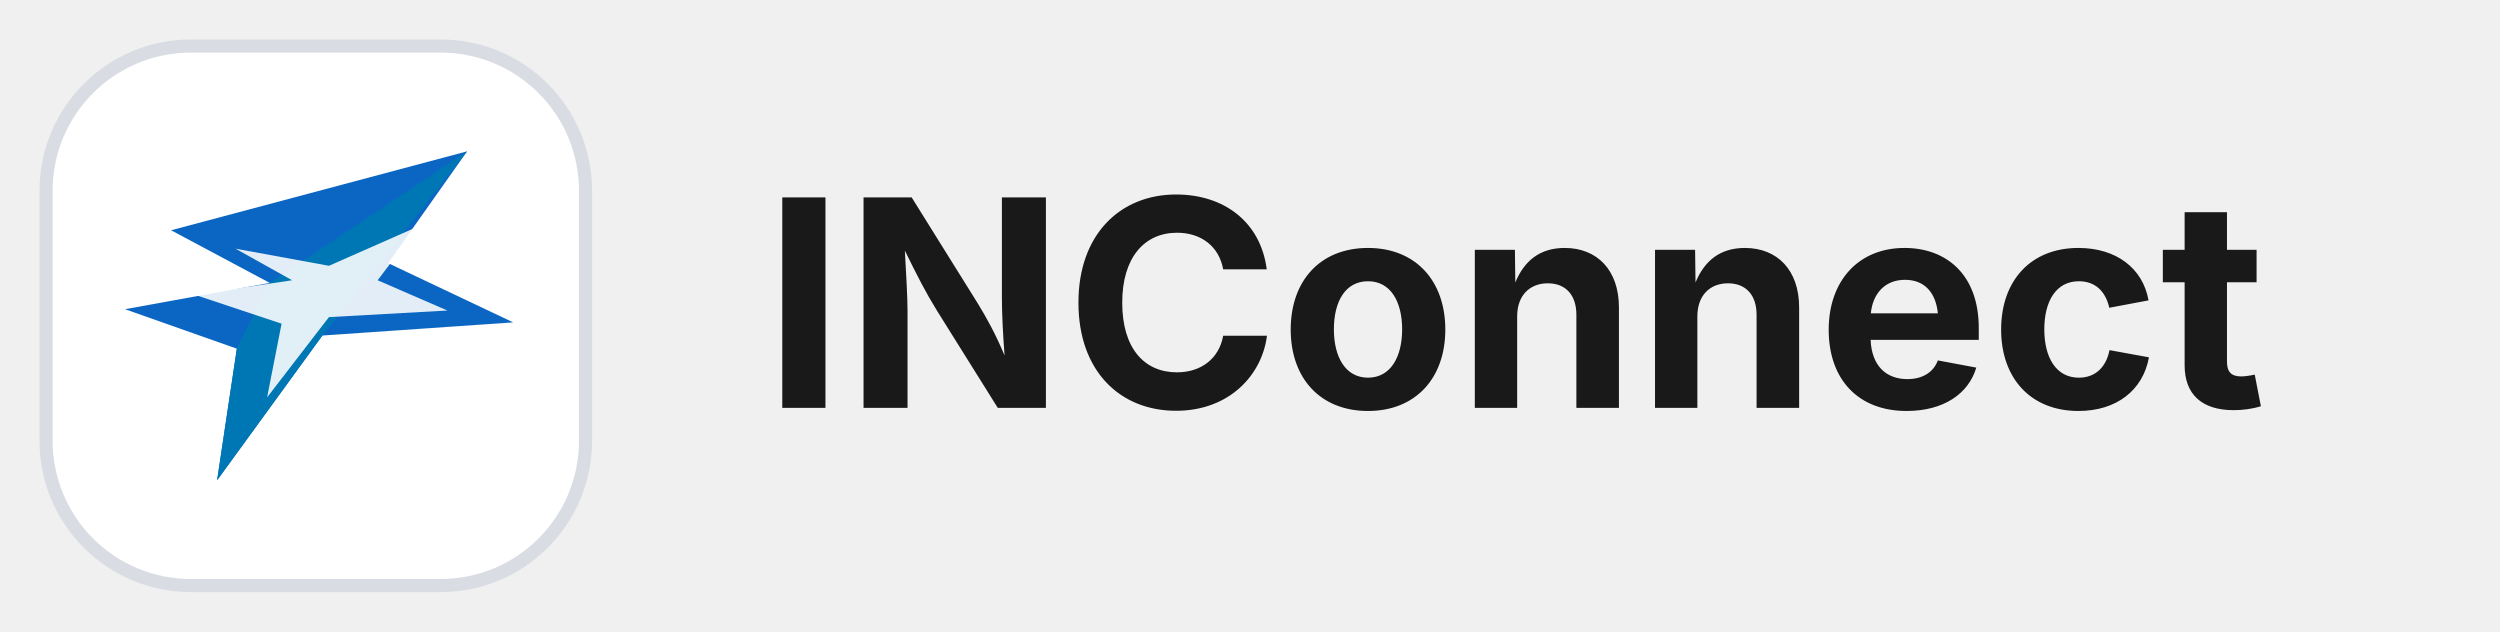
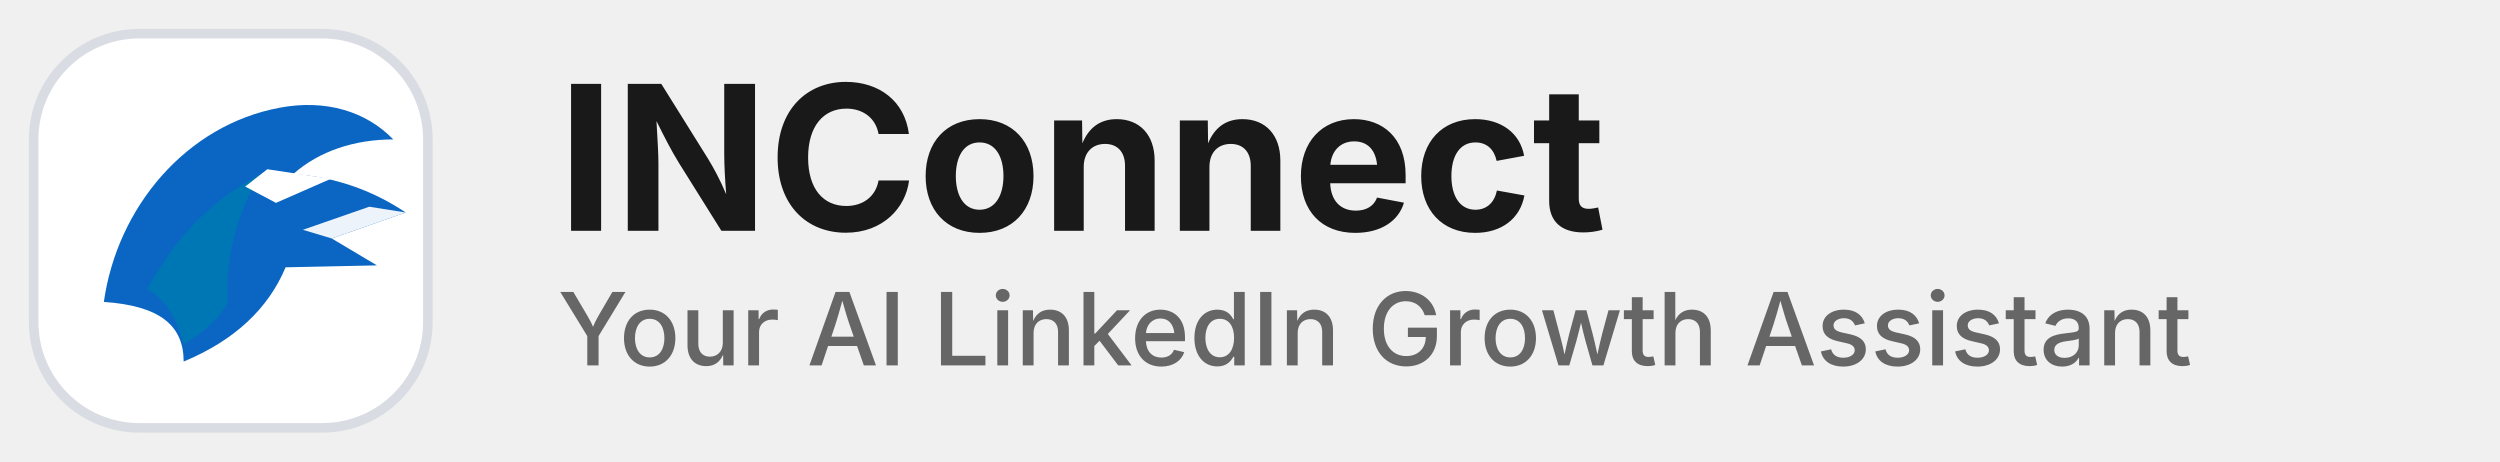
- <svg xmlns="http://www.w3.org/2000/svg" width="190" height="48" viewBox="0 0 190 48" fill="none">
+ <svg xmlns="http://www.w3.org/2000/svg" width="260" height="48" viewBox="0 0 260 48" fill="none">
  <rect x="3.5" y="3.5" width="41" height="41" rx="11" fill="#FFFFFF" stroke="#D9DDE3" />
-   <path d="M13 17.5L35.5 11.5L29.5 20L39 24.5L24.5 25.5L16.5 36.5L18 26.5L9.5 23.5L20.5 21.5L13 17.5Z" fill="#0A66C2" />
-   <path d="M20.5 21.5L35.5 11.5L24.5 25.5L16.5 36.5L18 26.5L20.5 21.5Z" fill="#0077B5" />
-   <path d="M25 20.2L31.8 17.2L28.7 21.3L34 23.6L25 24.1L20.3 30.2L21.4 24.6L14.8 22.4L22.2 21.3L17.9 18.9L25 20.2Z" fill="#FFFFFF" fill-opacity="0.88" />
-   <text x="58" y="31" fill="#191919" font-family="Inter, Arial, sans-serif" font-size="22" font-weight="700" letter-spacing="0">INConnect</text>
+   <path d="M10.8 31.4C12.2 21.5 19.4 13 29.1 11.2C33.9 10.3 38.1 11.6 40.9 14.5C36.9 14.5 33.2 15.7 30.5 18.1C34.7 18.4 38.6 19.7 42.2 22.1L34.5 24.8L39.2 27.6L29.7 27.8C27.9 32.1 24.4 35.4 19.1 37.6C19.1 33.9 16.7 31.8 10.8 31.4Z" fill="#0A66C2" />
+   <path d="M15.3 30.1C18.2 24.7 22.1 20.7 27 18.2C24.5 22.5 23.4 27 23.7 31.5C22.8 33.1 21.3 34.5 19.1 35.8C18.3 32.9 17.1 31 15.3 30.1Z" fill="#0077B5" />
+   <path d="M27.8 17.6L34.4 18.6L28.7 21.1L25.5 19.4L27.8 17.6Z" fill="#FFFFFF" />
+   <path d="M34.5 24.8L42.2 22.1L38.4 21.5L31.5 23.9L34.5 24.8Z" fill="#FFFFFF" fill-opacity="0.92" />
+   <text x="58" y="24" fill="#191919" font-family="Inter, Arial, sans-serif" font-size="21" font-weight="700" letter-spacing="0">INConnect</text>
+   <text x="58" y="38" fill="#666666" font-family="Inter, Arial, sans-serif" font-size="10.5" font-weight="500" letter-spacing="0">Your AI LinkedIn Growth Assistant</text>
</svg>
